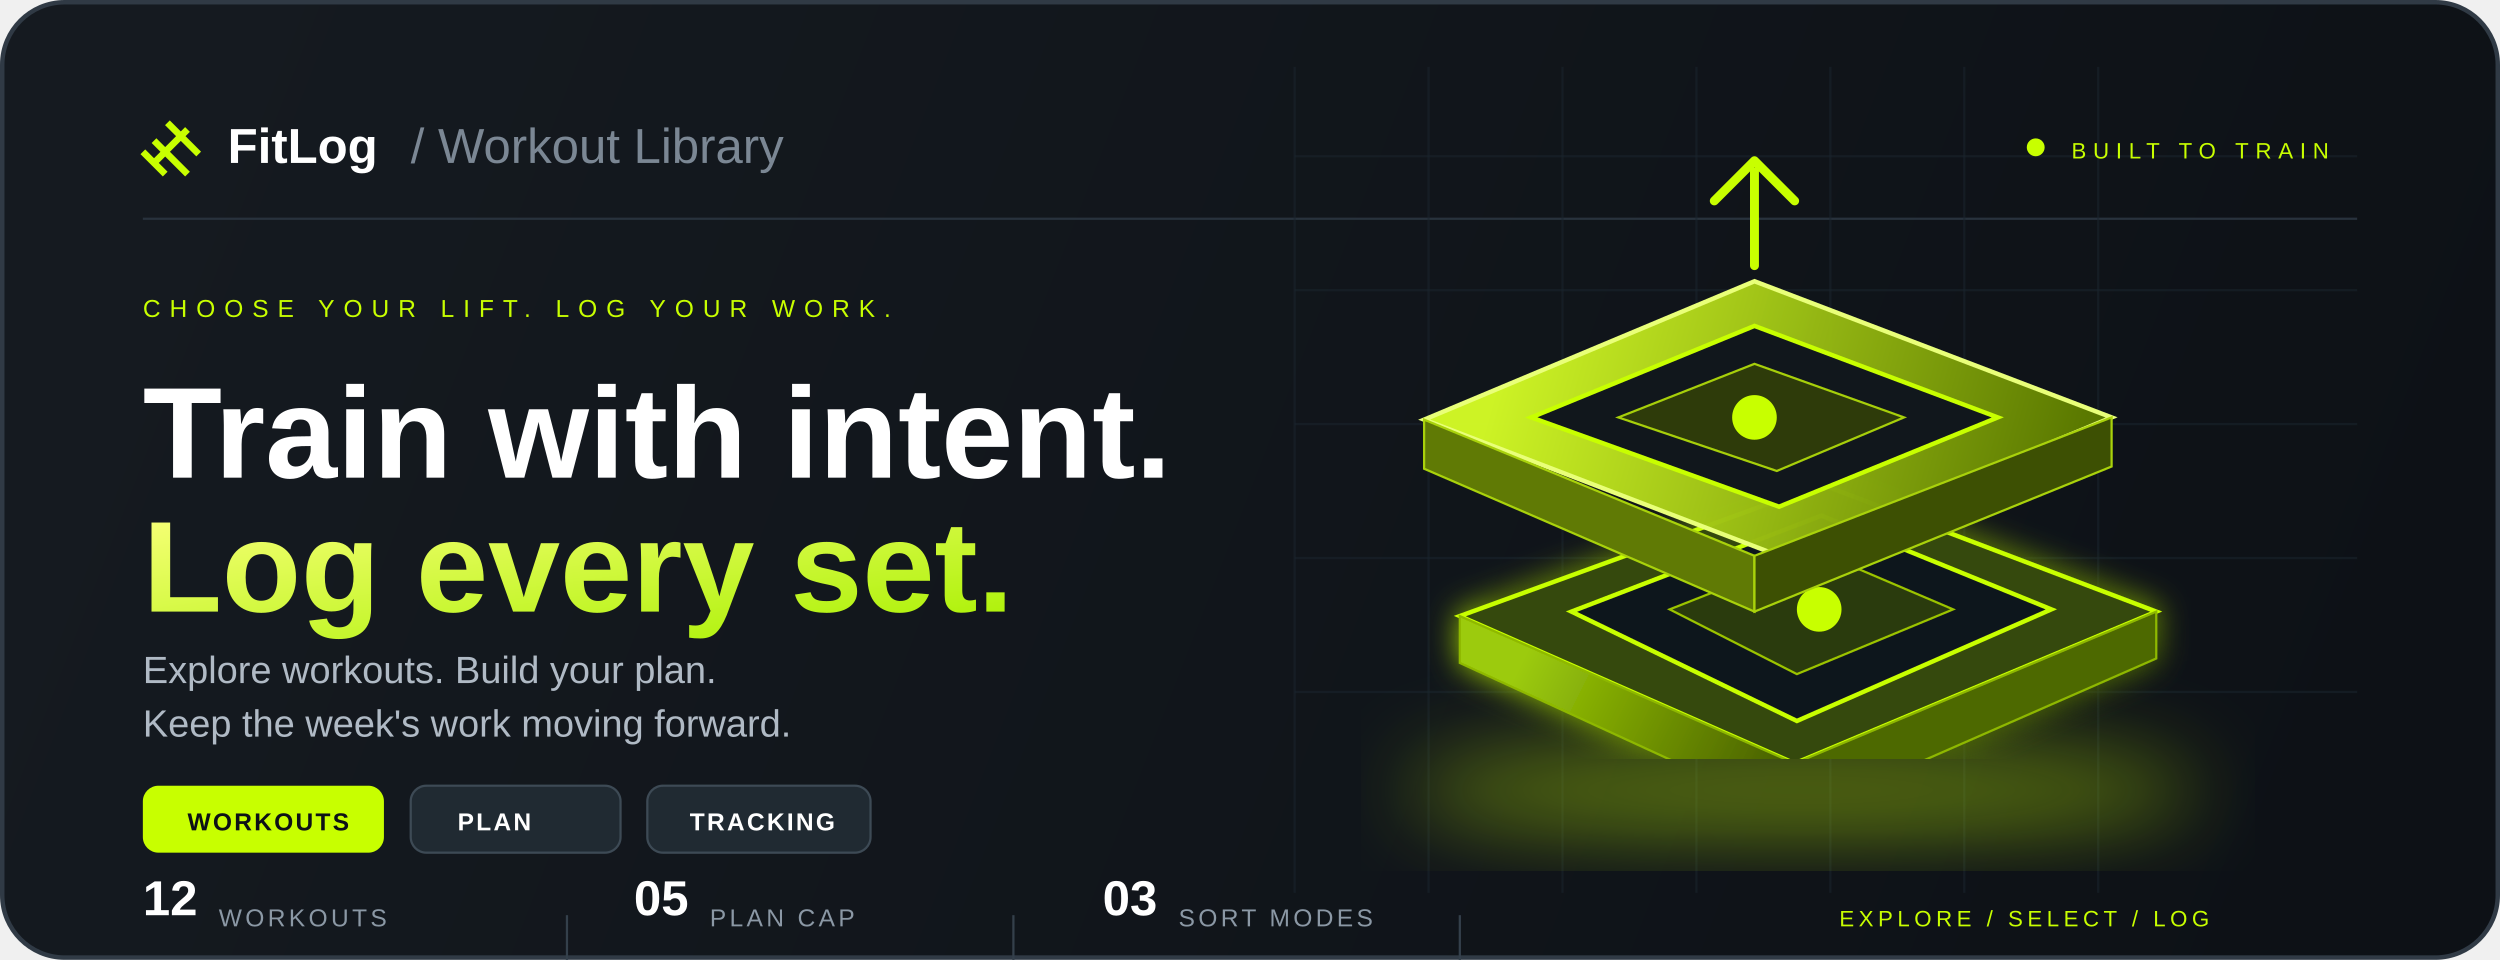
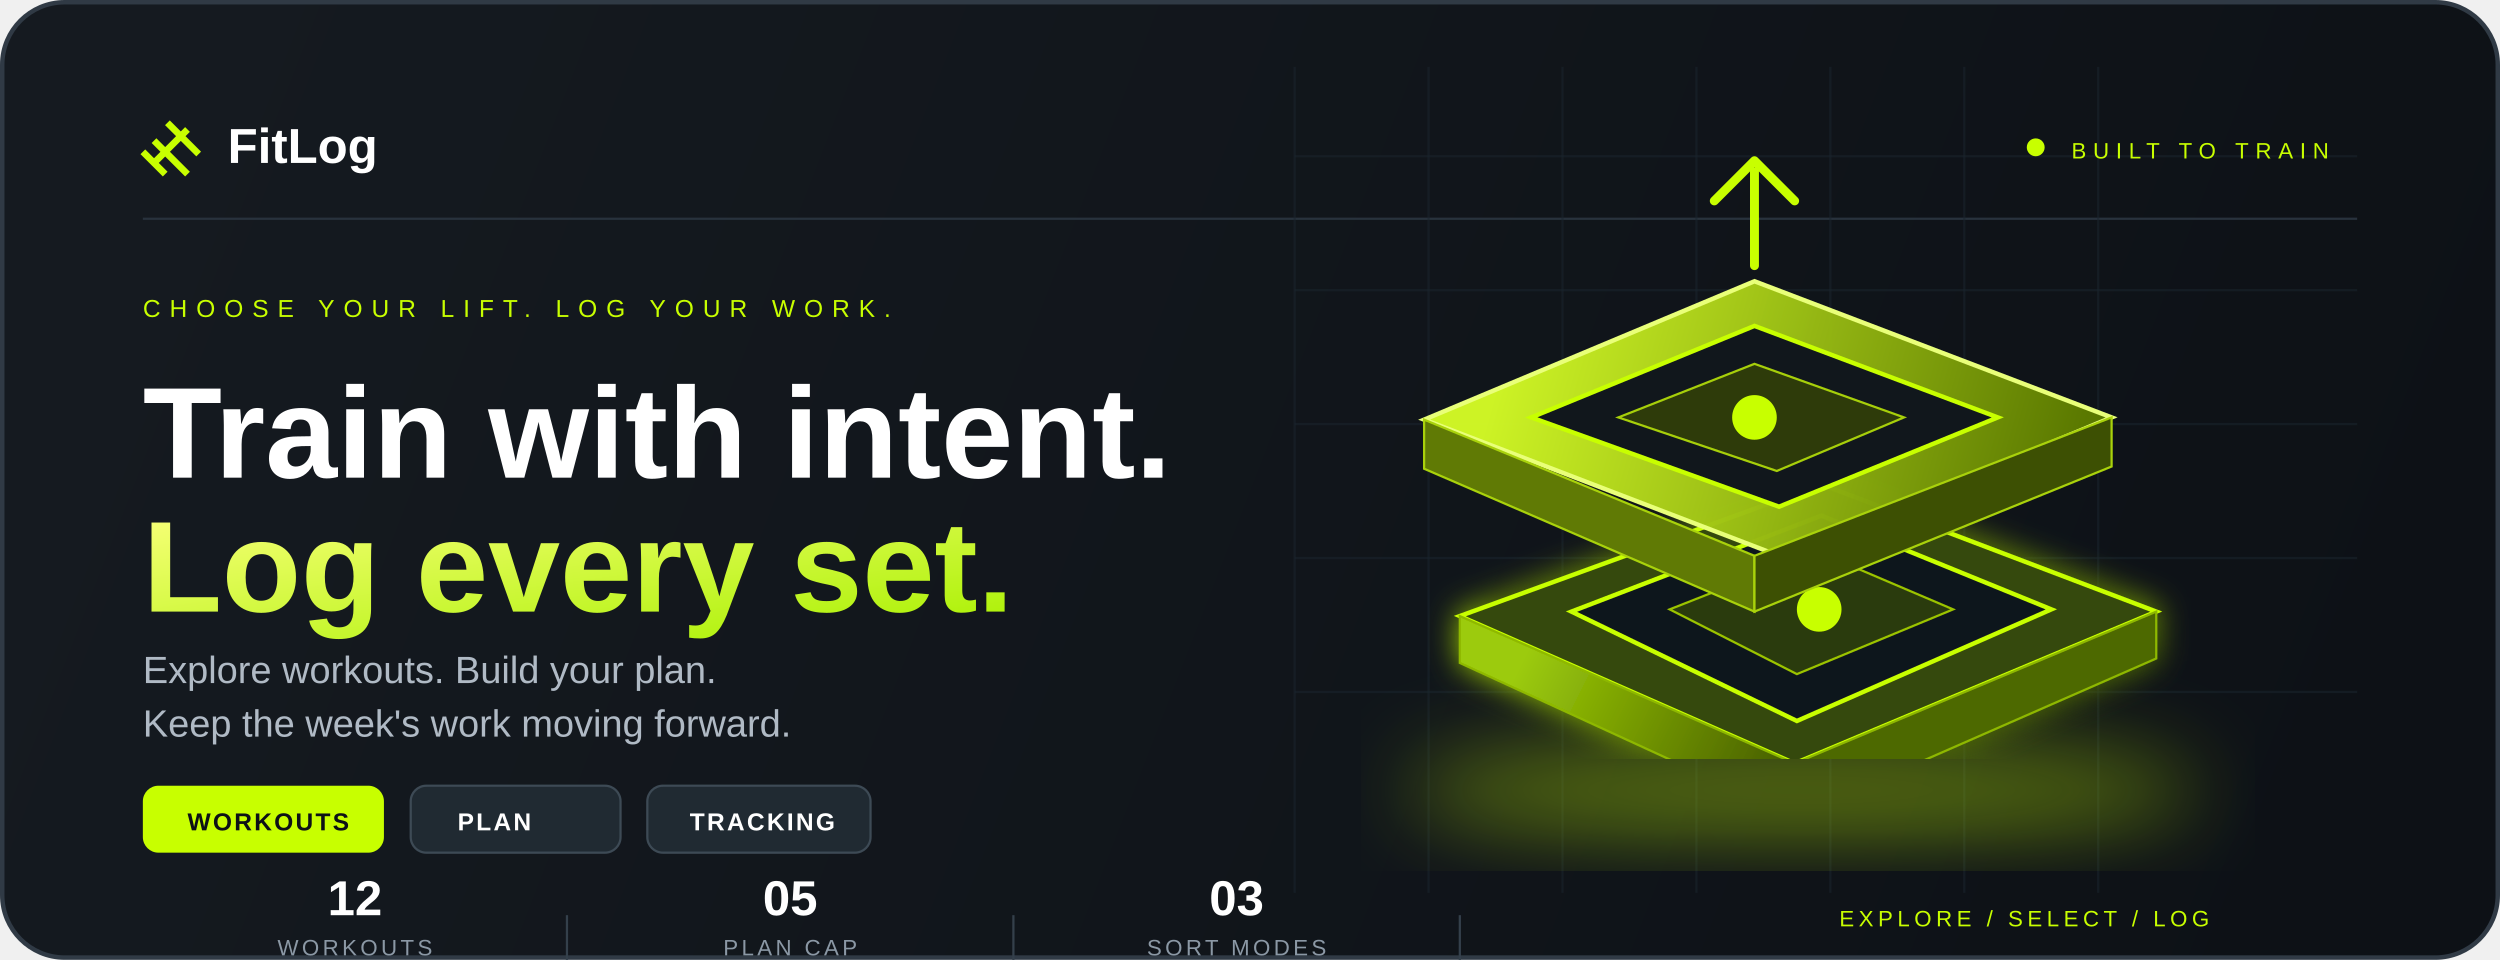
<svg xmlns="http://www.w3.org/2000/svg" width="1120" height="430" viewBox="0 0 1120 430" fill="none">
  <defs>
    <linearGradient id="panel" x1="70" y1="30" x2="1050" y2="410" gradientUnits="userSpaceOnUse">
      <stop stop-color="#151A20" />
      <stop offset="1" stop-color="#0D1116" />
    </linearGradient>
    <linearGradient id="lime" x1="0" y1="0" x2="1" y2="1">
      <stop stop-color="#F4FF72" />
      <stop offset="1" stop-color="#A7F000" />
    </linearGradient>
    <linearGradient id="plateTop" x1="690" y1="100" x2="940" y2="170" gradientUnits="userSpaceOnUse">
      <stop stop-color="#D7FF26" stop-opacity=".95" />
      <stop offset="1" stop-color="#5A7800" />
    </linearGradient>
    <linearGradient id="plateSide" x1="760" y1="140" x2="900" y2="210" gradientUnits="userSpaceOnUse">
      <stop stop-color="#9CCB08" />
      <stop offset="1" stop-color="#334500" />
    </linearGradient>
    <filter id="shadow" x="610" y="90" width="400" height="300" filterUnits="userSpaceOnUse">
      <feGaussianBlur stdDeviation="18" />
    </filter>
    <filter id="glow" x="640" y="60" width="360" height="280" filterUnits="userSpaceOnUse">
      <feGaussianBlur stdDeviation="7" result="blur" />
      <feMerge>
        <feMergeNode in="blur" />
        <feMergeNode in="SourceGraphic" />
      </feMerge>
    </filter>
    <style>
      .float { animation: float 4.5s ease-in-out infinite; transform-origin: 800px 210px; }
      .float2 { animation: float2 5.5s ease-in-out infinite; transform-origin: 800px 210px; }
      .pulse { animation: pulse 2.6s ease-in-out infinite; }
      @keyframes float { 0%,100% { transform: translateY(0) rotate(-2deg); } 50% { transform: translateY(-12px) rotate(2deg); } }
      @keyframes float2 { 0%,100% { transform: translateY(4px) rotate(2deg); } 50% { transform: translateY(-8px) rotate(-2deg); } }
      @keyframes pulse { 0%,100% { opacity: .35; } 50% { opacity: .8; } }
    </style>
  </defs>
  <rect x="1" y="1" width="1118" height="428" rx="28" fill="url(#panel)" stroke="#303A45" stroke-width="2" />
  <path d="M64 98H1056" stroke="#28323D" />
  <path d="M580 30V400M640 30V400M700 30V400M760 30V400M820 30V400M880 30V400M940 30V400" stroke="#1A242D" opacity=".55" />
  <path d="M580 70H1056M580 130H1056M580 190H1056M580 250H1056M580 310H1056" stroke="#1A242D" opacity=".55" />
  <g transform="translate(64 48)">
    <g transform="translate(0 5)" stroke="#C8FF00" stroke-width="3">
      <path d="M5 10L20 25M5 20L20 5M11 2L25 16M0 15L10 25" />
    </g>
    <text x="38" y="25" fill="#FFFFFF" font-family="Arial, sans-serif" font-size="22" font-weight="700">FitLog</text>
-     <text x="120" y="25" fill="#7B8794" font-family="Arial, sans-serif" font-size="22"> / Workout Library</text>
    <circle cx="848" cy="18" r="4" fill="#C8FF00" class="pulse" />
    <text x="864" y="23" fill="#C8FF00" font-family="Arial, sans-serif" font-size="10" letter-spacing="3">BUILT TO TRAIN</text>
  </g>
  <g transform="translate(64 142)">
    <text fill="#C8FF00" font-family="Arial, sans-serif" font-size="11" letter-spacing="4">CHOOSE YOUR LIFT. LOG YOUR WORK.</text>
    <text y="72" fill="#FFFFFF" font-family="Arial, sans-serif" font-size="58" font-weight="800">Train with intent.</text>
    <text y="132" fill="url(#lime)" font-family="Arial, sans-serif" font-size="58" font-weight="800">Log every set.</text>
    <text y="164" fill="#B0BAC5" font-family="Arial, sans-serif" font-size="17">Explore workouts. Build your plan.</text>
    <text y="188" fill="#B0BAC5" font-family="Arial, sans-serif" font-size="17">Keep the week's work moving forward.</text>
    <g transform="translate(0 210)">
      <rect width="108" height="30" rx="7" fill="#C8FF00" />
      <text x="20" y="20" fill="#0D1116" font-family="Arial, sans-serif" font-size="11" font-weight="700" letter-spacing="1">WORKOUTS</text>
      <rect x="120" width="94" height="30" rx="7" fill="#202A32" stroke="#3D4A55" />
      <text x="141" y="20" fill="#FFFFFF" font-family="Arial, sans-serif" font-size="11" font-weight="700" letter-spacing="1">PLAN</text>
      <rect x="226" width="100" height="30" rx="7" fill="#202A32" stroke="#3D4A55" />
      <text x="245" y="20" fill="#FFFFFF" font-family="Arial, sans-serif" font-size="11" font-weight="700" letter-spacing="1">TRACKING</text>
    </g>
  </g>
  <g class="pulse" opacity=".35" filter="url(#shadow)">
    <ellipse cx="807" cy="354" rx="178" ry="26" fill="#C8FF00" />
  </g>
  <g class="float2" filter="url(#glow)">
    <path d="M654 276L804 342L966 274L816 217L654 276Z" fill="#364A08" stroke="#C8FF00" stroke-width="2" />
    <path d="M654 276L654 297L804 366L804 342L654 276Z" fill="url(#plateSide)" stroke="#8EB800" />
    <path d="M804 342L966 274L966 295L804 366V342Z" fill="#4E6904" stroke="#8EB800" />
    <path d="M704 274L816 231L919 273L805 323L704 274Z" fill="#11171C" stroke="#C8FF00" stroke-width="2" />
    <path d="M748 273L814 247L875 273L805 302L748 273Z" fill="#2C3B0A" stroke="#9BC400" />
    <circle cx="815" cy="273" r="10" fill="#C8FF00" />
  </g>
  <g class="float">
    <path d="M638 188L786 126L946 187L797 249L638 188Z" fill="url(#plateTop)" stroke="#E9FF79" stroke-width="2" />
    <path d="M638 188L638 210L786 274L786 249L638 188Z" fill="#607A05" stroke="#A9D20B" />
    <path d="M786 249L946 187L946 209L786 274V249Z" fill="#3D5003" stroke="#A9D20B" />
    <path d="M686 187L786 146L895 187L797 227L686 187Z" fill="#11171C" stroke="#C8FF00" stroke-width="2" />
    <path d="M725 187L786 163L853 187L796 211L725 187Z" fill="#2E3B0A" stroke="#A7CF0A" />
    <circle cx="786" cy="187" r="10" fill="#C8FF00" />
    <path d="M786 119V77M768 90L786 72L804 90" stroke="#C8FF00" stroke-width="4" stroke-linecap="round" stroke-linejoin="round" />
  </g>
  <g transform="translate(64 410)">
-     <text fill="#FFFFFF" font-family="Arial, sans-serif" font-size="22" font-weight="700">12</text>
-     <text x="34" y="5" fill="#8B98A5" font-family="Arial, sans-serif" font-size="11" letter-spacing="1.5">WORKOUTS</text>
    <path d="M190 0V27M390 0V27M590 0V27" stroke="#34404B" />
-     <text x="220" fill="#FFFFFF" font-family="Arial, sans-serif" font-size="22" font-weight="700">05</text>
-     <text x="254" y="5" fill="#8B98A5" font-family="Arial, sans-serif" font-size="11" letter-spacing="1.5">PLAN CAP</text>
-     <text x="430" fill="#FFFFFF" font-family="Arial, sans-serif" font-size="22" font-weight="700">03</text>
-     <text x="464" y="5" fill="#8B98A5" font-family="Arial, sans-serif" font-size="11" letter-spacing="1.5">SORT MODES</text>
+     <text x="95" text-anchor="middle" fill="#FFFFFF" font-family="Arial, sans-serif" font-size="22" font-weight="700">12</text>
+     <text x="95" y="18" text-anchor="middle" fill="#8B98A5" font-family="Arial, sans-serif" font-size="10" letter-spacing="1.5">WORKOUTS</text>
+     <text x="290" text-anchor="middle" fill="#FFFFFF" font-family="Arial, sans-serif" font-size="22" font-weight="700">05</text>
+     <text x="290" y="18" text-anchor="middle" fill="#8B98A5" font-family="Arial, sans-serif" font-size="10" letter-spacing="1.5">PLAN CAP</text>
+     <text x="490" text-anchor="middle" fill="#FFFFFF" font-family="Arial, sans-serif" font-size="22" font-weight="700">03</text>
+     <text x="490" y="18" text-anchor="middle" fill="#8B98A5" font-family="Arial, sans-serif" font-size="10" letter-spacing="1.5">SORT MODES</text>
    <text x="760" y="5" fill="#C8FF00" font-family="Arial, sans-serif" font-size="10" letter-spacing="2">EXPLORE / SELECT / LOG</text>
  </g>
</svg>
